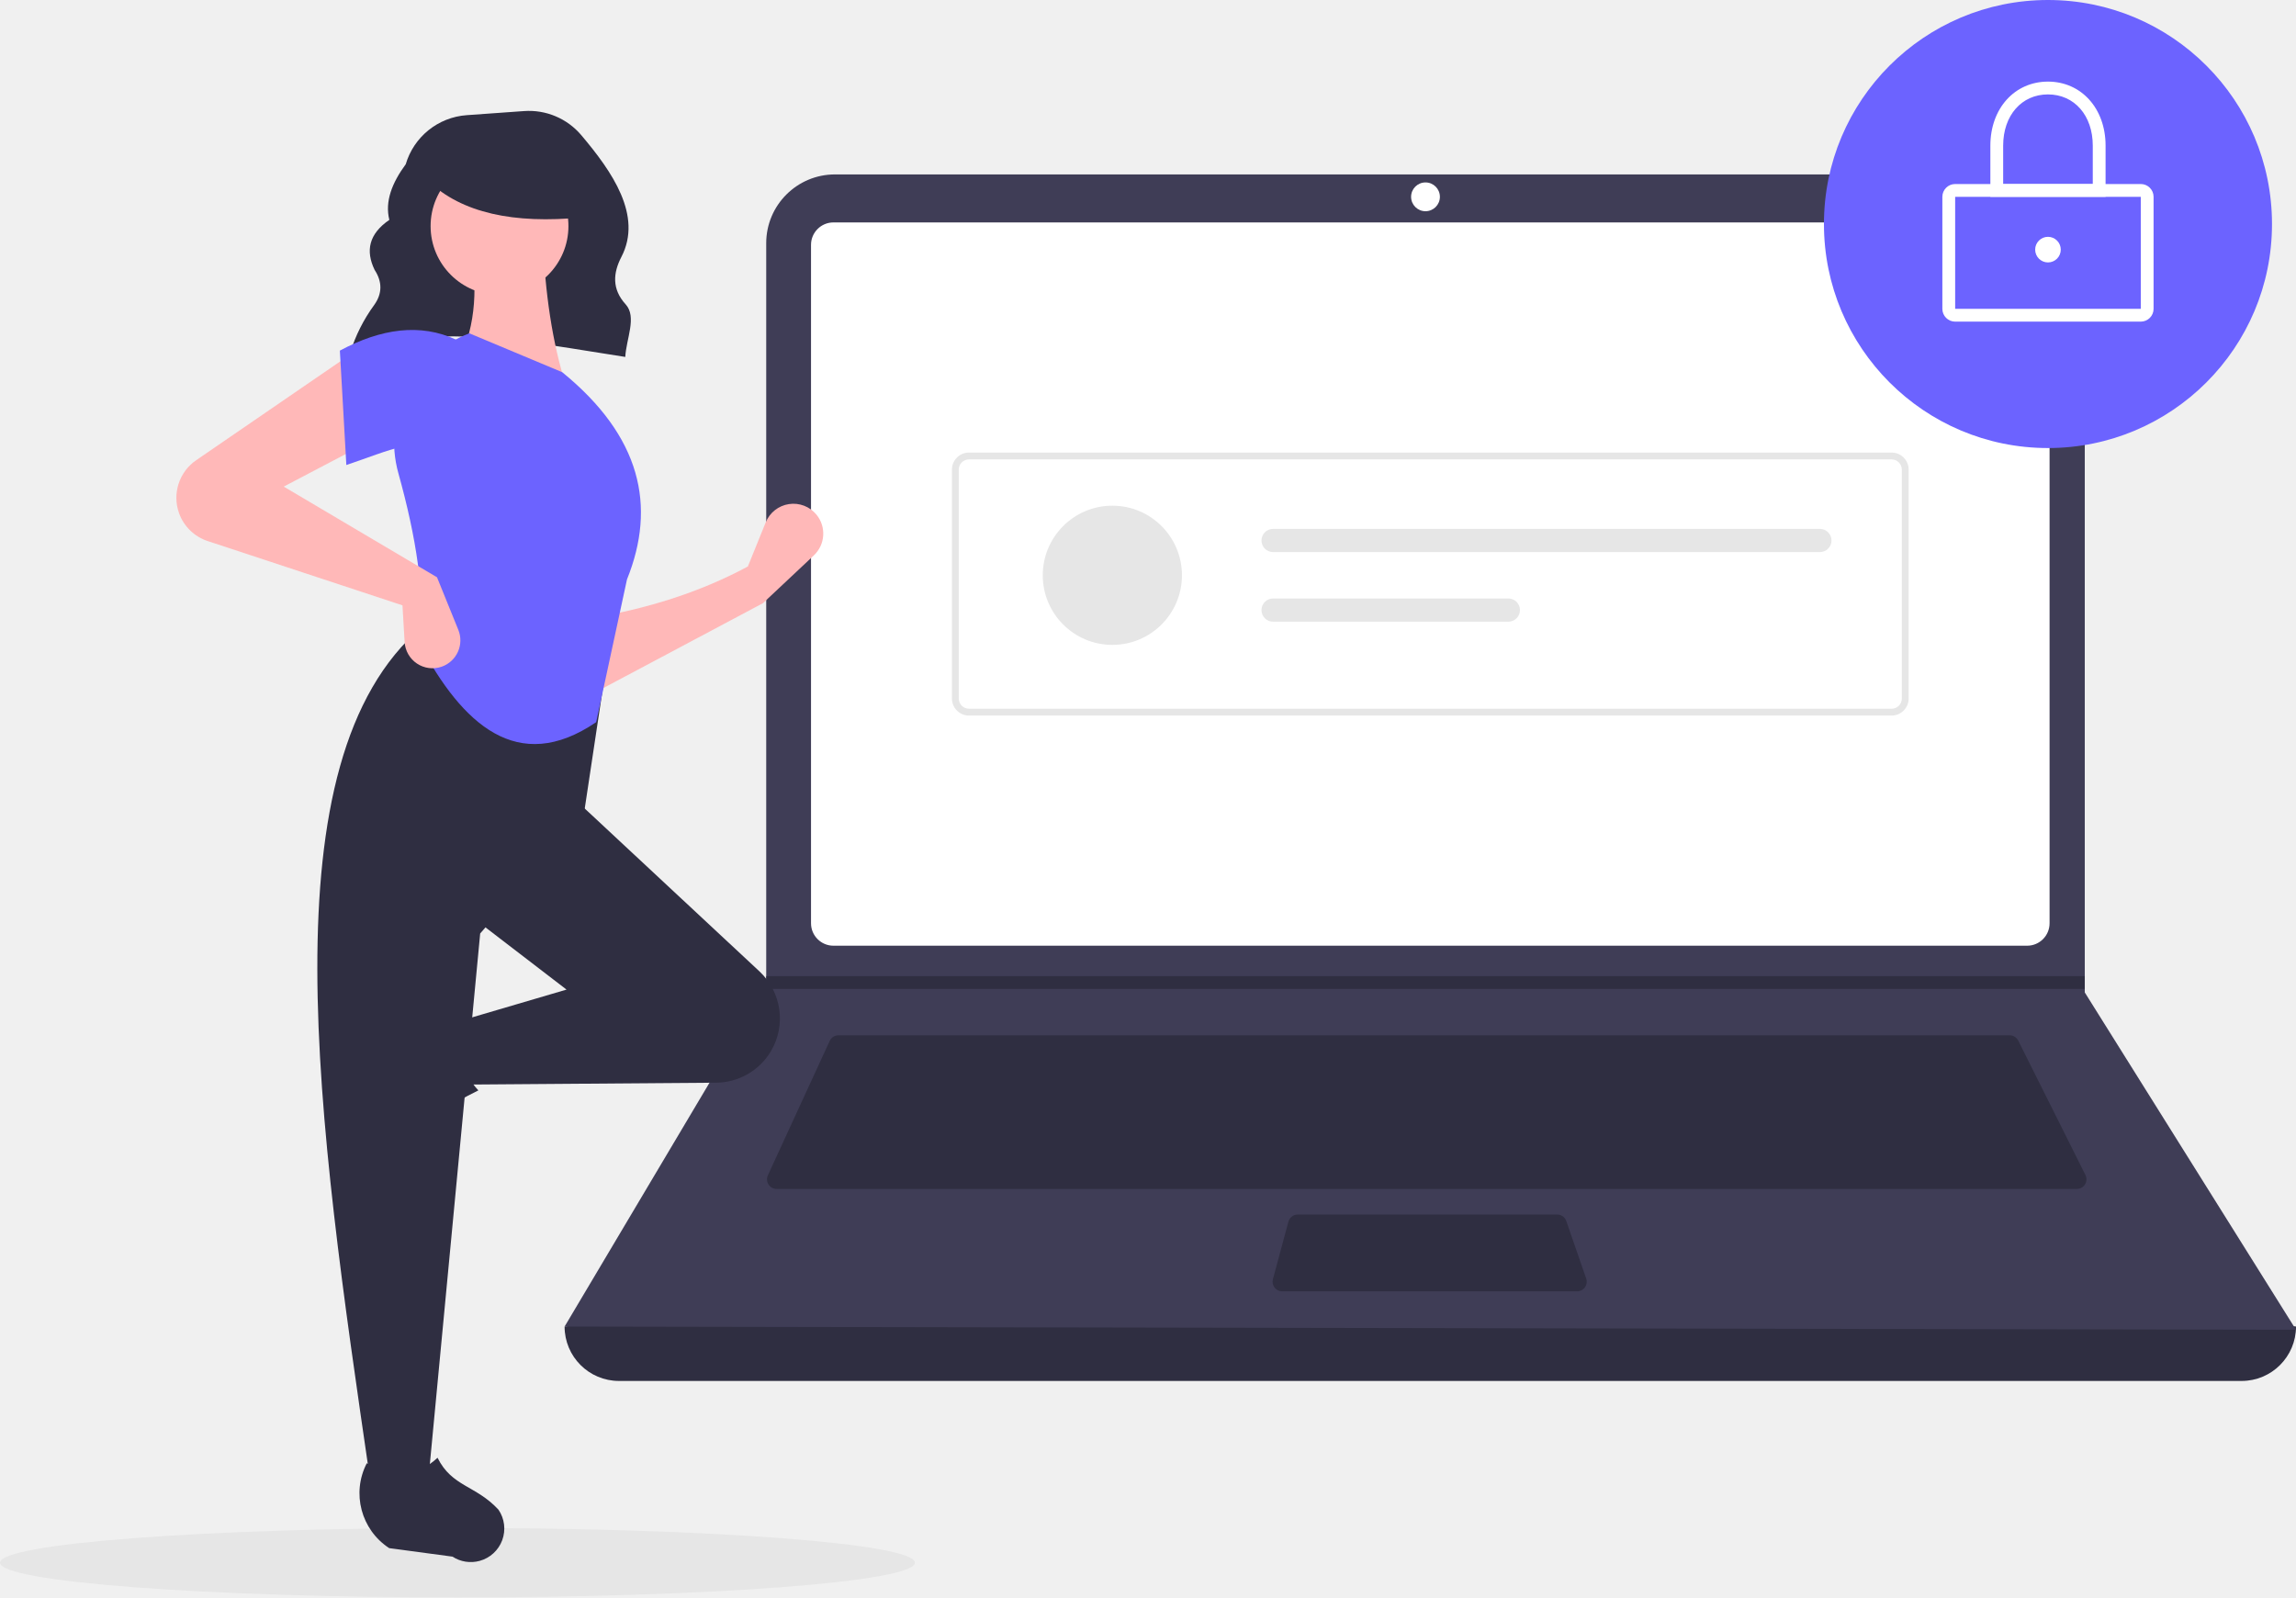
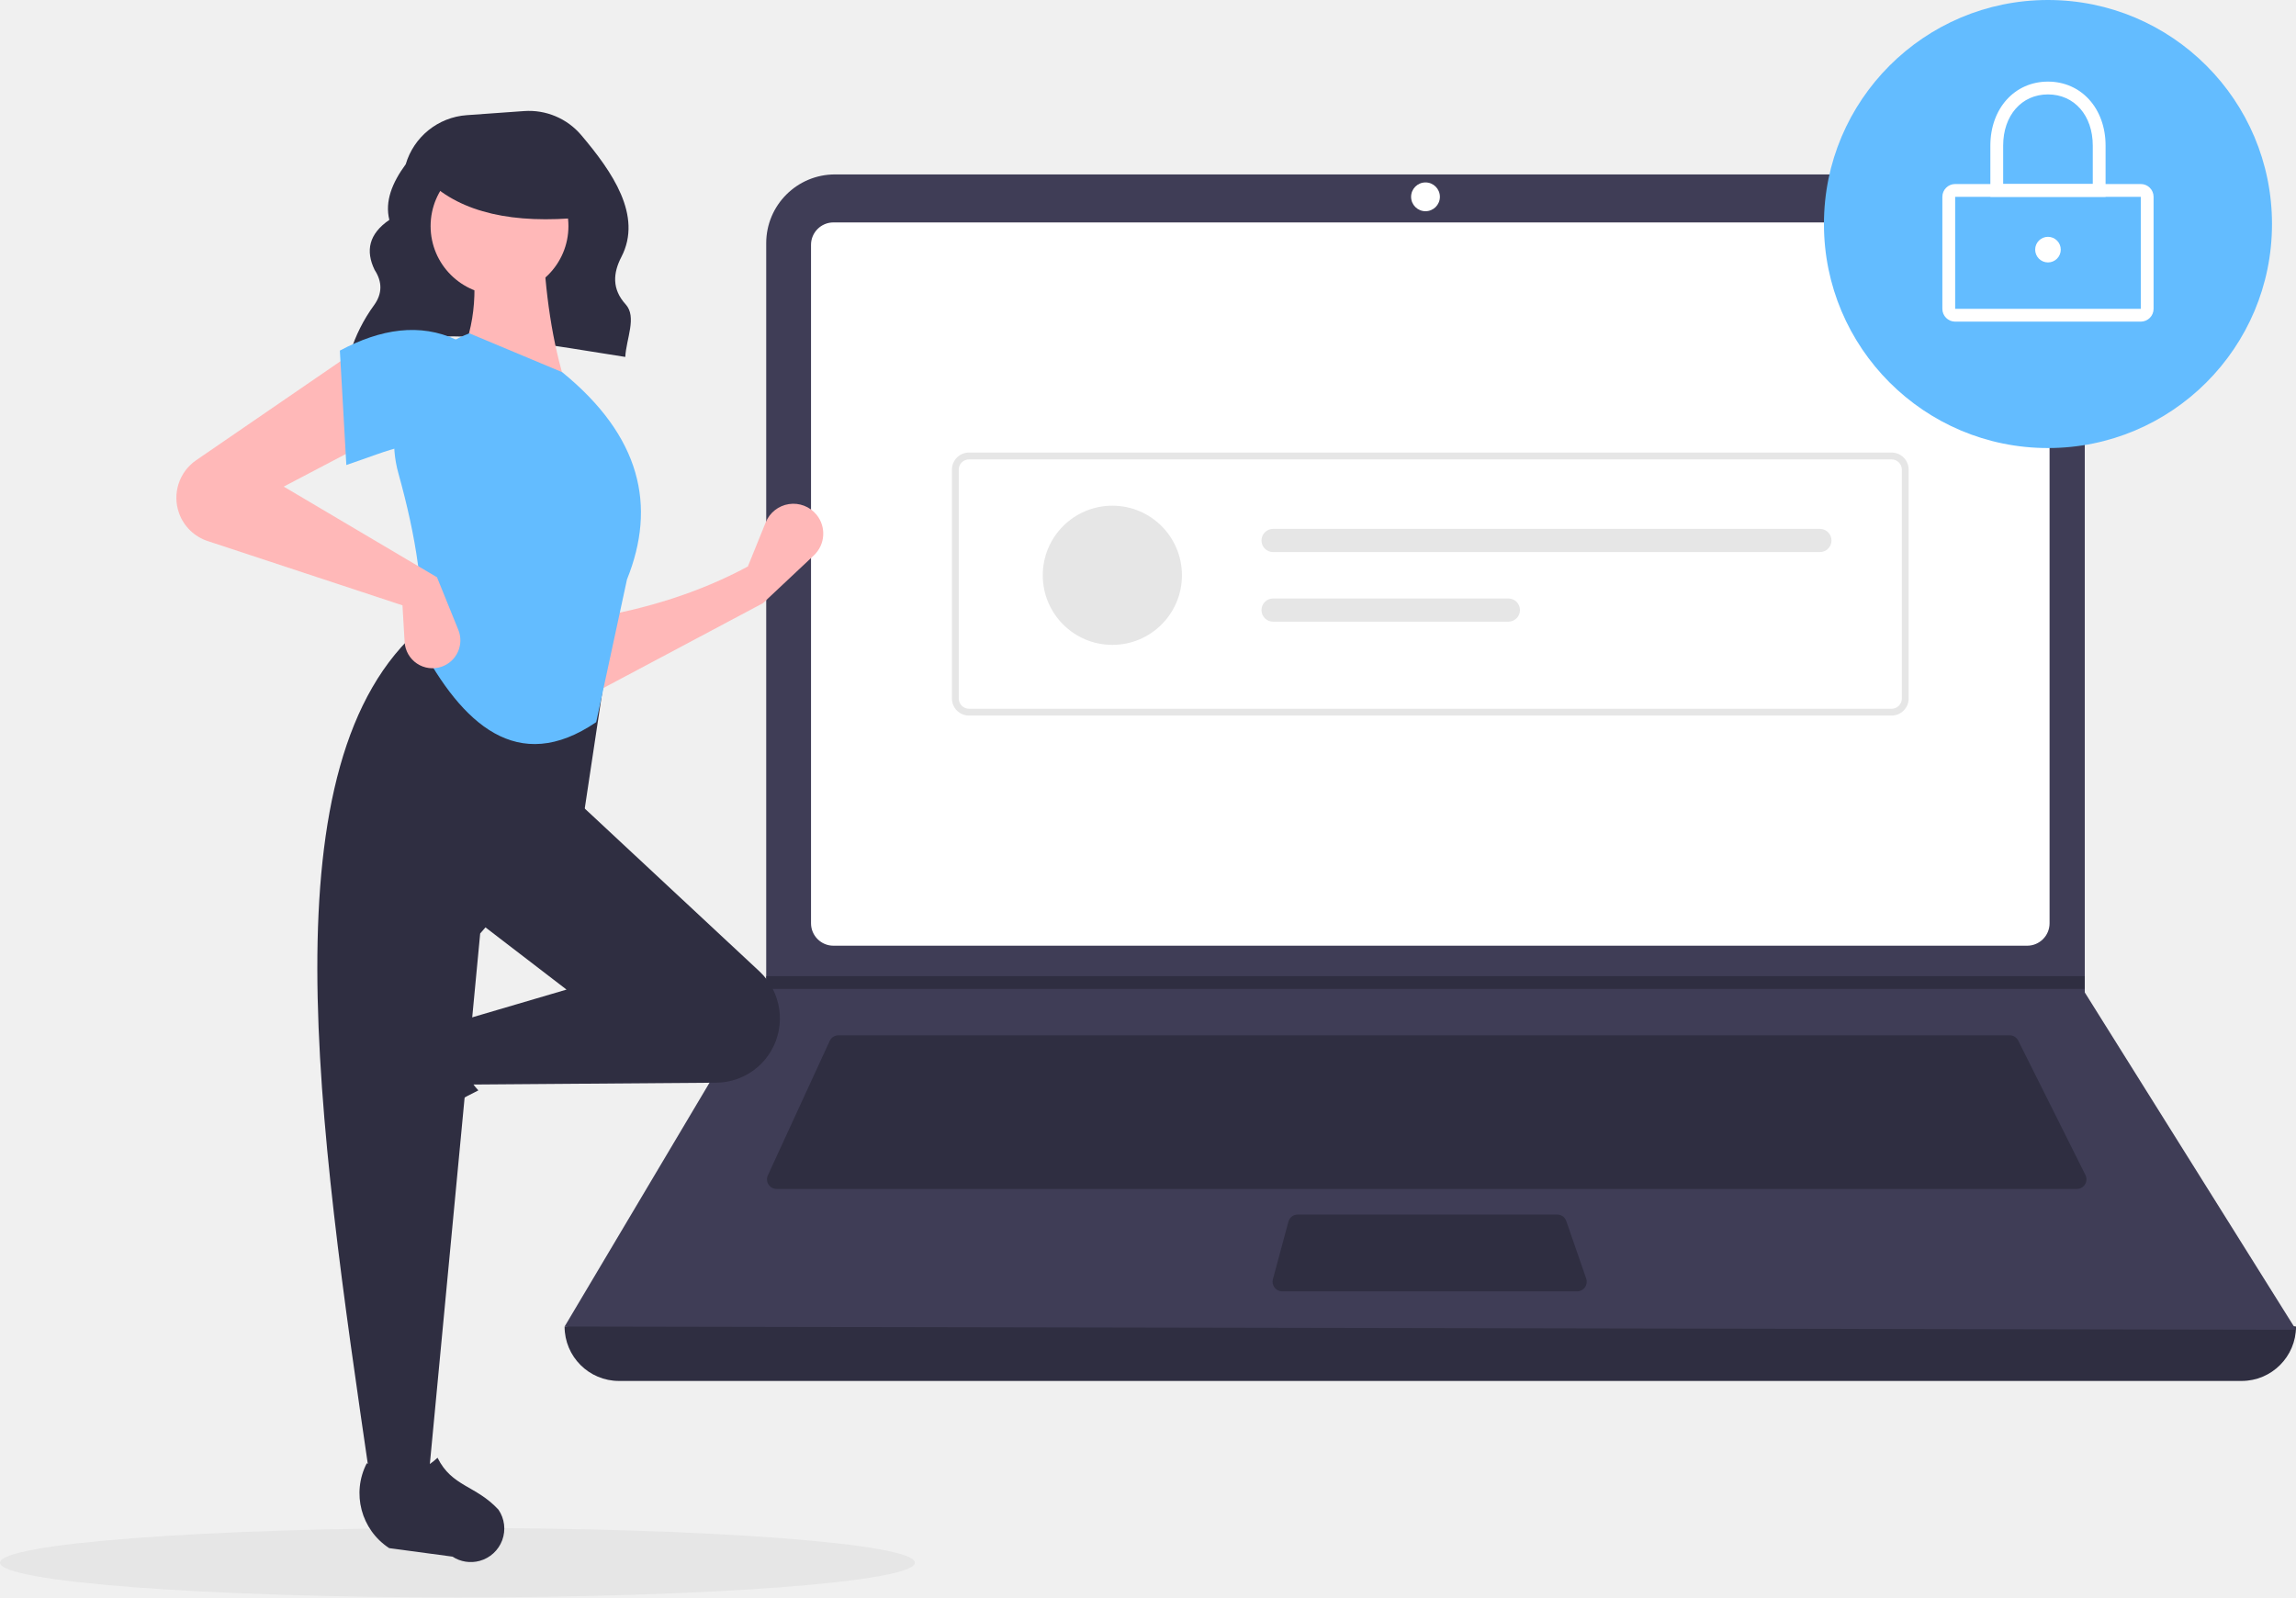
<svg xmlns="http://www.w3.org/2000/svg" id="a5c16198-98a1-478b-8909-43624583dcf2" data-name="Layer 1" width="793" height="551.732" viewBox="0 0 793 551.732">
  <ellipse cx="158" cy="539.732" rx="158" ry="12" fill="#e6e6e6" />
  <path d="M324.272,296.554c27.497-11.695,61.744-4.285,95.191.858.311-6.228,4.084-13.808.132-18.153-4.801-5.279-4.359-10.825-1.47-16.404,7.388-14.265-3.197-29.444-13.884-42.065a23.669,23.669,0,0,0-19.755-8.292l-19.797,1.414A23.709,23.709,0,0,0,343.635,230.859v0c-4.727,6.429-7.257,12.841-5.664,19.219-7.081,4.839-8.27,10.68-5.089,17.264,2.698,4.146,2.669,8.182-.123,12.106a55.891,55.891,0,0,0-8.31,16.506Z" transform="translate(-203.5 -174.1342)" fill="#2f2e41" />
  <path d="M977.709,651.097H417.291A18.791,18.791,0,0,1,398.5,632.306h0q304.727-35.415,598,0h0A18.791,18.791,0,0,1,977.709,651.097Z" transform="translate(-203.5 -174.1342)" fill="#2f2e41" />
  <path d="M996.5,633.412l-598-1.105,69.306-116.616.332-.553V258.131a23.752,23.752,0,0,1,23.754-23.754H899.792a23.752,23.752,0,0,1,23.754,23.754V516.906Z" transform="translate(-203.5 -174.1342)" fill="#3f3d56" />
  <path d="M491.35,250.957a7.746,7.746,0,0,0-7.738,7.738V493.031a7.747,7.747,0,0,0,7.738,7.738H903.65a7.747,7.747,0,0,0,7.738-7.738V258.694a7.747,7.747,0,0,0-7.738-7.738Z" transform="translate(-203.5 -174.1342)" fill="#fff" />
  <path d="M493.078,531.718a3.325,3.325,0,0,0-3.013,1.93l-21.355,46.425a3.316,3.316,0,0,0,3.012,4.702H920.814a3.316,3.316,0,0,0,2.965-4.799L900.567,533.551a3.299,3.299,0,0,0-2.965-1.833Z" transform="translate(-203.5 -174.1342)" fill="#2f2e41" />
  <circle cx="492.342" cy="67.98" r="4.974" fill="#fff" />
  <path d="M651.7,593.619a3.321,3.321,0,0,0-3.202,2.454l-5.357,19.896a3.316,3.316,0,0,0,3.202,4.179h101.874a3.315,3.315,0,0,0,3.133-4.401l-6.887-19.896a3.318,3.318,0,0,0-3.134-2.231Z" transform="translate(-203.5 -174.1342)" fill="#2f2e41" />
  <polygon points="720.046 337.135 720.046 341.556 264.306 341.556 264.649 341.004 264.649 337.135 720.046 337.135" fill="#2f2e41" />
-   <circle cx="707.335" cy="77.375" r="77.375" fill="#6c63ff" />
+   <circle cx="707.335" cy="77.375" r="77.375" fill="#63bcff" />
  <path d="M942.89,285.223H878.779a4.426,4.426,0,0,1-4.421-4.421V242.114a4.426,4.426,0,0,1,4.421-4.421H942.89a4.426,4.426,0,0,1,4.421,4.421v38.688A4.426,4.426,0,0,1,942.89,285.223Zm-64.111-43.109v38.688h64.114L942.89,242.114Z" transform="translate(-203.5 -174.1342)" fill="#fff" />
  <path d="M930.731,242.114h-39.793V224.428c0-12.81,8.368-22.107,19.896-22.107s19.896,9.297,19.896,22.107Zm-35.372-4.421h30.95V224.428c0-10.413-6.363-17.686-15.475-17.686s-15.475,7.273-15.475,17.686Z" transform="translate(-203.5 -174.1342)" fill="#fff" />
  <circle cx="707.335" cy="86.218" r="4.421" fill="#fff" />
  <path d="M856.82,421.284H538.18a5.908,5.908,0,0,1-5.901-5.901V336.342a5.908,5.908,0,0,1,5.901-5.901H856.82a5.908,5.908,0,0,1,5.901,5.901V415.383A5.908,5.908,0,0,1,856.82,421.284Zm-318.64-88.482a3.544,3.544,0,0,0-3.54,3.54V415.383a3.544,3.544,0,0,0,3.54,3.54H856.82a3.544,3.544,0,0,0,3.54-3.54V336.342a3.544,3.544,0,0,0-3.54-3.54Z" transform="translate(-203.5 -174.1342)" fill="#e6e6e6" />
  <circle cx="384.19" cy="198.695" r="24.036" fill="#e6e6e6" />
  <path d="M643.203,356.805a4.006,4.006,0,1,0,0,8.012H832.061a4.006,4.006,0,0,0,0-8.012Z" transform="translate(-203.5 -174.1342)" fill="#e6e6e6" />
  <path d="M643.203,380.842a4.006,4.006,0,1,0,0,8.012H724.469a4.006,4.006,0,1,0,0-8.012Z" transform="translate(-203.5 -174.1342)" fill="#e6e6e6" />
  <path d="M467.022,382.462,408.119,413.778l-.746-26.096c19.226-3.209,37.517-8.797,54.429-17.895l6.16-15.22a10.318,10.318,0,0,1,17.536-2.678l0,0a10.318,10.318,0,0,1-.908,14.069Z" transform="translate(-203.5 -174.1342)" fill="#ffb8b8" />
  <path d="M323.098,563.267v0a11.574,11.574,0,0,1,1.469-9.363l12.939-19.858a22.612,22.612,0,0,1,29.335-7.739h0c-5.438,9.256-4.68,17.377,1.878,24.434a117.631,117.631,0,0,0-27.936,19.045A11.574,11.574,0,0,1,323.098,563.267Z" transform="translate(-203.5 -174.1342)" fill="#2f2e41" />
  <path d="M469.705,537.303l0,0a22.203,22.203,0,0,1-18.871,10.779l-85.96.651-3.728-21.623,38.026-11.184-32.061-24.605L402.154,450.313l63.65,59.324A22.203,22.203,0,0,1,469.705,537.303Z" transform="translate(-203.5 -174.1342)" fill="#2f2e41" />
  <path d="M351.453,685.179H331.321c-18.075-123.898-36.474-248.142,17.895-294.515l64.122,10.439L405.136,455.532l-35.789,41.008Z" transform="translate(-203.5 -174.1342)" fill="#2f2e41" />
  <path d="M369.149,713.246h0a11.574,11.574,0,0,1-9.363-1.469l-21.859-2.938a22.612,22.612,0,0,1-7.741-29.335v0c9.257,5.437,17.377,4.679,24.434-1.879,4.986,10.067,13.201,9.453,21.047,17.935A11.574,11.574,0,0,1,369.149,713.246Z" transform="translate(-203.5 -174.1342)" fill="#2f2e41" />
  <path d="M399.172,307.902l-37.28-8.947c6.192-12.674,6.702-26.776,3.728-41.754l25.351-.746C391.764,275.08,394.167,292.481,399.172,307.902Z" transform="translate(-203.5 -174.1342)" fill="#ffb8b8" />
-   <path d="M409.418,423.552c-27.139,18.493-46.314.633-60.947-26.923,2.033-16.862-1.259-37.041-7.357-58.966a40.138,40.138,0,0,1,24.506-48.401h0l32.061,13.421c27.224,22.19,32.582,46.227,22.368,71.578Z" transform="translate(-203.5 -174.1342)" fill="#6c63ff" />
+   <path d="M409.418,423.552c-27.139,18.493-46.314.633-60.947-26.923,2.033-16.862-1.259-37.041-7.357-58.966a40.138,40.138,0,0,1,24.506-48.401h0l32.061,13.421c27.224,22.19,32.582,46.227,22.368,71.578Z" transform="translate(-203.5 -174.1342)" fill="#63bcff" />
  <path d="M331.321,326.542,301.497,342.2l52.938,31.316,7.366,18.17a9.637,9.637,0,0,1-5.789,12.731h0a9.637,9.637,0,0,1-12.762-8.544l-.745-12.663-67.284-22.204a15.733,15.733,0,0,1-9.873-9.611v0a15.733,15.733,0,0,1,5.903-18.303l54.105-37.118Z" transform="translate(-203.5 -174.1342)" fill="#ffb8b8" />
-   <path d="M361.146,329.524c-12.439-5.451-23.749.47-38.026,5.219l-2.237-39.517c14.176-7.556,27.692-9.593,40.263-3.728Z" transform="translate(-203.5 -174.1342)" fill="#6c63ff" />
+   <path d="M361.146,329.524c-12.439-5.451-23.749.47-38.026,5.219l-2.237-39.517c14.176-7.556,27.692-9.593,40.263-3.728Z" transform="translate(-203.5 -174.1342)" fill="#63bcff" />
  <circle cx="172.525" cy="78.093" r="23.802" fill="#ffb8b8" />
  <path d="M404.5,249.224c-23.566,2.308-41.523-1.546-53-12.52v-8.838h51Z" transform="translate(-203.5 -174.1342)" fill="#2f2e41" />
</svg>
